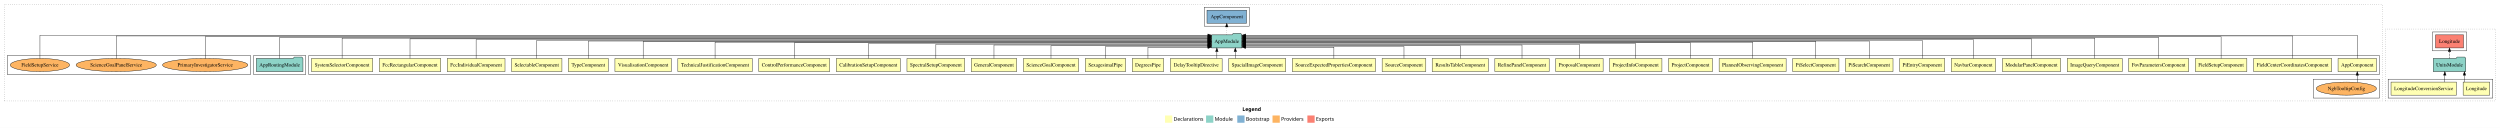
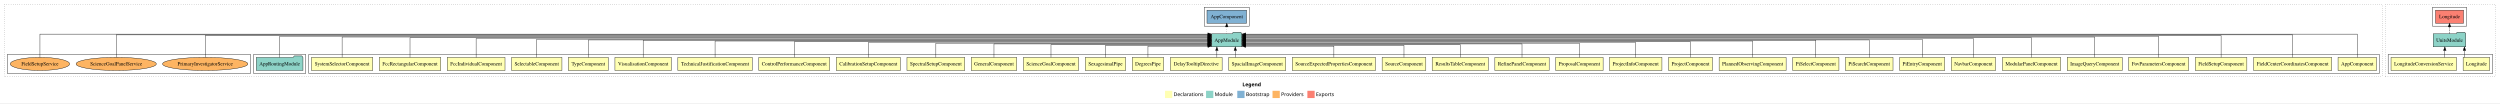
- <svg xmlns="http://www.w3.org/2000/svg" width="6884pt" height="352pt" viewBox="0.00 0.00 6884.00 352.00">
-   <g id="graph0" class="graph" transform="scale(1 1) rotate(0) translate(4 348)">
-     <polygon fill="#ffffff" stroke="transparent" points="-4,4 -4,-348 6880,-348 6880,4 -4,4" />
+ <svg xmlns="http://www.w3.org/2000/svg" width="6884pt" height="284pt" viewBox="0.00 0.00 6884.00 284.00">
+   <g id="graph0" class="graph" transform="scale(1 1) rotate(0) translate(4 280)">
+     <polygon fill="#ffffff" stroke="transparent" points="-4,4 -4,-280 6880,-280 6880,4 -4,4" />
    <text text-anchor="start" x="3417.009" y="-42.4" font-family="sans-serif" font-weight="bold" font-size="14.00" fill="#000000">Legend</text>
    <polygon fill="#ffffb3" stroke="transparent" points="3204,-10 3204,-30 3224,-30 3224,-10 3204,-10" />
    <text text-anchor="start" x="3227.629" y="-15.4" font-family="sans-serif" font-size="14.00" fill="#000000">  Declarations</text>
    <polygon fill="#8dd3c7" stroke="transparent" points="3317,-10 3317,-30 3337,-30 3337,-10 3317,-10" />
    <text text-anchor="start" x="3340.725" y="-15.4" font-family="sans-serif" font-size="14.00" fill="#000000">  Module</text>
    <polygon fill="#80b1d3" stroke="transparent" points="3403,-10 3403,-30 3423,-30 3423,-10 3403,-10" />
    <text text-anchor="start" x="3426.781" y="-15.4" font-family="sans-serif" font-size="14.00" fill="#000000">  Bootstrap</text>
    <polygon fill="#fdb462" stroke="transparent" points="3500,-10 3500,-30 3520,-30 3520,-10 3500,-10" />
    <text text-anchor="start" x="3523.673" y="-15.4" font-family="sans-serif" font-size="14.00" fill="#000000">  Providers</text>
    <polygon fill="#fb8072" stroke="transparent" points="3596,-10 3596,-30 3616,-30 3616,-10 3596,-10" />
    <text text-anchor="start" x="3619.726" y="-15.4" font-family="sans-serif" font-size="14.00" fill="#000000">  Exports</text>
    <g id="clust1" class="cluster">
-       <polygon fill="none" stroke="#000000" stroke-dasharray="1,5" points="8,-70 8,-336 6556,-336 6556,-70 8,-70" />
+       <polygon fill="none" stroke="#000000" stroke-dasharray="1,5" points="8,-70 8,-268 6556,-268 6556,-70 8,-70" />
    </g>
    <g id="clust2" class="cluster">
-       <polygon fill="none" stroke="#000000" points="846,-143 846,-195 6548,-195 6548,-143 846,-143" />
-     </g>
-     <g id="clust3" class="cluster">
-       <polygon fill="none" stroke="#000000" points="6366,-78 6366,-130 6548,-130 6548,-78 6366,-78" />
+       <polygon fill="none" stroke="#000000" points="846,-78 846,-130 6548,-130 6548,-78 846,-78" />
    </g>
    <g id="clust37" class="cluster">
-       <polygon fill="none" stroke="#000000" points="694,-143 694,-195 838,-195 838,-143 694,-143" />
+       <polygon fill="none" stroke="#000000" points="694,-78 694,-130 838,-130 838,-78 694,-78" />
    </g>
    <g id="clust39" class="cluster">
-       <polygon fill="none" stroke="#000000" points="3312,-276 3312,-328 3436,-328 3436,-276 3312,-276" />
+       <polygon fill="none" stroke="#000000" points="3312,-208 3312,-260 3436,-260 3436,-208 3312,-208" />
    </g>
    <g id="clust40" class="cluster">
-       <polygon fill="none" stroke="#000000" points="16,-143 16,-195 686,-195 686,-143 16,-143" />
+       <polygon fill="none" stroke="#000000" points="16,-78 16,-130 686,-130 686,-78 16,-78" />
    </g>
    <g id="clust47" class="cluster">
      <polygon fill="none" stroke="#000000" stroke-dasharray="1,5" points="6564,-70 6564,-268 6868,-268 6868,-70 6564,-70" />
    </g>
    <g id="clust48" class="cluster">
      <polygon fill="none" stroke="#000000" points="6572,-78 6572,-130 6860,-130 6860,-78 6572,-78" />
    </g>
    <g id="clust52" class="cluster">
      <polygon fill="none" stroke="#000000" points="6694,-208 6694,-260 6788,-260 6788,-208 6694,-208" />
    </g>
    <g id="node1" class="node">
-       <polygon fill="#ffffb3" stroke="#000000" points="6539.94,-187 6434.06,-187 6434.06,-151 6539.94,-151 6539.94,-187" />
-       <text text-anchor="middle" x="6487" y="-164.8" font-family="Times,serif" font-size="14.00" fill="#000000">AppComponent</text>
+       <polygon fill="#ffffb3" stroke="#000000" points="6539.94,-122 6434.06,-122 6434.06,-86 6539.94,-86 6539.94,-122" />
+       <text text-anchor="middle" x="6487" y="-99.8" font-family="Times,serif" font-size="14.00" fill="#000000">AppComponent</text>
    </g>
    <g id="node35" class="node">
-       <polygon fill="#8dd3c7" stroke="#000000" points="3415.657,-252 3412.657,-256 3391.657,-256 3388.657,-252 3332.343,-252 3332.343,-216 3415.657,-216 3415.657,-252" />
-       <text text-anchor="middle" x="3374" y="-229.8" font-family="Times,serif" font-size="14.00" fill="#000000">AppModule</text>
+       <polygon fill="#8dd3c7" stroke="#000000" points="3415.657,-187 3412.657,-191 3391.657,-191 3388.657,-187 3332.343,-187 3332.343,-151 3415.657,-151 3415.657,-187" />
+       <text text-anchor="middle" x="3374" y="-164.8" font-family="Times,serif" font-size="14.00" fill="#000000">AppModule</text>
    </g>
    <g id="edge1" class="edge">
-       <path fill="none" stroke="#000000" d="M6487,-187.198C6487,-211.356 6487,-251 6487,-251 6487,-251 3425.943,-251 3425.943,-251" />
-       <polygon fill="#000000" stroke="#000000" points="3425.943,-247.5 3415.943,-251 3425.943,-254.5 3425.943,-247.5" />
+       <path fill="none" stroke="#000000" d="M6487,-122.198C6487,-146.356 6487,-186 6487,-186 6487,-186 3425.943,-186 3425.943,-186" />
+       <polygon fill="#000000" stroke="#000000" points="3425.943,-182.5 3415.943,-186 3425.943,-189.5 3425.943,-182.5" />
    </g>
    <g id="node2" class="node">
-       <polygon fill="#ffffb3" stroke="#000000" points="6416.58,-187 6201.42,-187 6201.42,-151 6416.58,-151 6416.58,-187" />
-       <text text-anchor="middle" x="6309" y="-164.8" font-family="Times,serif" font-size="14.00" fill="#000000">FieldCenterCoordinatesComponent</text>
+       <polygon fill="#ffffb3" stroke="#000000" points="6416.58,-122 6201.42,-122 6201.42,-86 6416.58,-86 6416.58,-122" />
+       <text text-anchor="middle" x="6309" y="-99.8" font-family="Times,serif" font-size="14.00" fill="#000000">FieldCenterCoordinatesComponent</text>
+     </g>
+     <g id="edge2" class="edge">
+       <path fill="none" stroke="#000000" d="M6309,-122.153C6309,-145.757 6309,-184 6309,-184 6309,-184 3425.772,-184 3425.772,-184" />
+       <polygon fill="#000000" stroke="#000000" points="3425.772,-180.5 3415.772,-184 3425.771,-187.5 3425.772,-180.5" />
+     </g>
+     <g id="node3" class="node">
+       <polygon fill="#ffffb3" stroke="#000000" points="6182.999,-122 6041.001,-122 6041.001,-86 6182.999,-86 6182.999,-122" />
+       <text text-anchor="middle" x="6112" y="-99.8" font-family="Times,serif" font-size="14.00" fill="#000000">FieldSetupComponent</text>
    </g>
    <g id="edge3" class="edge">
-       <path fill="none" stroke="#000000" d="M6309,-187.153C6309,-210.757 6309,-249 6309,-249 6309,-249 3425.772,-249 3425.772,-249" />
-       <polygon fill="#000000" stroke="#000000" points="3425.772,-245.5 3415.772,-249 3425.771,-252.5 3425.772,-245.5" />
-     </g>
-     <g id="node3" class="node">
-       <polygon fill="#ffffb3" stroke="#000000" points="6182.999,-187 6041.001,-187 6041.001,-151 6182.999,-151 6182.999,-187" />
-       <text text-anchor="middle" x="6112" y="-164.8" font-family="Times,serif" font-size="14.00" fill="#000000">FieldSetupComponent</text>
+       <path fill="none" stroke="#000000" d="M6112,-122.091C6112,-145.133 6112,-182 6112,-182 6112,-182 3425.912,-182 3425.912,-182" />
+       <polygon fill="#000000" stroke="#000000" points="3425.912,-178.5 3415.912,-182 3425.912,-185.5 3425.912,-178.5" />
+     </g>
+     <g id="node4" class="node">
+       <polygon fill="#ffffb3" stroke="#000000" points="6022.803,-122 5857.197,-122 5857.197,-86 6022.803,-86 6022.803,-122" />
+       <text text-anchor="middle" x="5940" y="-99.8" font-family="Times,serif" font-size="14.00" fill="#000000">FovParametersComponent</text>
    </g>
    <g id="edge4" class="edge">
-       <path fill="none" stroke="#000000" d="M6112,-187.091C6112,-210.133 6112,-247 6112,-247 6112,-247 3425.912,-247 3425.912,-247" />
-       <polygon fill="#000000" stroke="#000000" points="3425.912,-243.5 3415.912,-247 3425.912,-250.5 3425.912,-243.5" />
-     </g>
-     <g id="node4" class="node">
-       <polygon fill="#ffffb3" stroke="#000000" points="6022.803,-187 5857.197,-187 5857.197,-151 6022.803,-151 6022.803,-187" />
-       <text text-anchor="middle" x="5940" y="-164.8" font-family="Times,serif" font-size="14.00" fill="#000000">FovParametersComponent</text>
+       <path fill="none" stroke="#000000" d="M5940,-122.011C5940,-144.485 5940,-180 5940,-180 5940,-180 3425.869,-180 3425.869,-180" />
+       <polygon fill="#000000" stroke="#000000" points="3425.869,-176.5 3415.869,-180 3425.869,-183.5 3425.869,-176.5" />
+     </g>
+     <g id="node5" class="node">
+       <polygon fill="#ffffb3" stroke="#000000" points="5839.795,-122 5688.205,-122 5688.205,-86 5839.795,-86 5839.795,-122" />
+       <text text-anchor="middle" x="5764" y="-99.8" font-family="Times,serif" font-size="14.00" fill="#000000">ImageQueryComponent</text>
    </g>
    <g id="edge5" class="edge">
-       <path fill="none" stroke="#000000" d="M5940,-187.011C5940,-209.485 5940,-245 5940,-245 5940,-245 3425.869,-245 3425.869,-245" />
-       <polygon fill="#000000" stroke="#000000" points="3425.869,-241.5 3415.869,-245 3425.869,-248.5 3425.869,-241.5" />
-     </g>
-     <g id="node5" class="node">
-       <polygon fill="#ffffb3" stroke="#000000" points="5839.795,-187 5688.205,-187 5688.205,-151 5839.795,-151 5839.795,-187" />
-       <text text-anchor="middle" x="5764" y="-164.8" font-family="Times,serif" font-size="14.00" fill="#000000">ImageQueryComponent</text>
+       <path fill="none" stroke="#000000" d="M5764,-122.292C5764,-144.206 5764,-178 5764,-178 5764,-178 3425.735,-178 3425.735,-178" />
+       <polygon fill="#000000" stroke="#000000" points="3425.735,-174.5 3415.735,-178 3425.735,-181.5 3425.735,-174.5" />
+     </g>
+     <g id="node6" class="node">
+       <polygon fill="#ffffb3" stroke="#000000" points="5670.146,-122 5509.854,-122 5509.854,-86 5670.146,-86 5670.146,-122" />
+       <text text-anchor="middle" x="5590" y="-99.8" font-family="Times,serif" font-size="14.00" fill="#000000">ModularPanelComponent</text>
    </g>
    <g id="edge6" class="edge">
-       <path fill="none" stroke="#000000" d="M5764,-187.292C5764,-209.206 5764,-243 5764,-243 5764,-243 3425.735,-243 3425.735,-243" />
-       <polygon fill="#000000" stroke="#000000" points="3425.735,-239.5 3415.735,-243 3425.735,-246.5 3425.735,-239.5" />
-     </g>
-     <g id="node6" class="node">
-       <polygon fill="#ffffb3" stroke="#000000" points="5670.146,-187 5509.854,-187 5509.854,-151 5670.146,-151 5670.146,-187" />
-       <text text-anchor="middle" x="5590" y="-164.8" font-family="Times,serif" font-size="14.00" fill="#000000">ModularPanelComponent</text>
+       <path fill="none" stroke="#000000" d="M5590,-122.169C5590,-143.498 5590,-176 5590,-176 5590,-176 3425.801,-176 3425.801,-176" />
+       <polygon fill="#000000" stroke="#000000" points="3425.801,-172.5 3415.801,-176 3425.801,-179.5 3425.801,-172.5" />
+     </g>
+     <g id="node7" class="node">
+       <polygon fill="#ffffb3" stroke="#000000" points="5491.03,-122 5368.97,-122 5368.97,-86 5491.03,-86 5491.03,-122" />
+       <text text-anchor="middle" x="5430" y="-99.8" font-family="Times,serif" font-size="14.00" fill="#000000">NavbarComponent</text>
    </g>
    <g id="edge7" class="edge">
-       <path fill="none" stroke="#000000" d="M5590,-187.169C5590,-208.498 5590,-241 5590,-241 5590,-241 3425.801,-241 3425.801,-241" />
-       <polygon fill="#000000" stroke="#000000" points="3425.801,-237.5 3415.801,-241 3425.801,-244.5 3425.801,-237.5" />
-     </g>
-     <g id="node7" class="node">
-       <polygon fill="#ffffb3" stroke="#000000" points="5491.03,-187 5368.97,-187 5368.97,-151 5491.03,-151 5491.03,-187" />
-       <text text-anchor="middle" x="5430" y="-164.8" font-family="Times,serif" font-size="14.00" fill="#000000">NavbarComponent</text>
+       <path fill="none" stroke="#000000" d="M5430,-122.027C5430,-142.767 5430,-174 5430,-174 5430,-174 3426.001,-174 3426.001,-174" />
+       <polygon fill="#000000" stroke="#000000" points="3426.001,-170.5 3416.001,-174 3426.001,-177.5 3426.001,-170.5" />
+     </g>
+     <g id="node8" class="node">
+       <polygon fill="#ffffb3" stroke="#000000" points="5351.109,-122 5226.891,-122 5226.891,-86 5351.109,-86 5351.109,-122" />
+       <text text-anchor="middle" x="5289" y="-99.8" font-family="Times,serif" font-size="14.00" fill="#000000">PiEntryComponent</text>
    </g>
    <g id="edge8" class="edge">
-       <path fill="none" stroke="#000000" d="M5430,-187.027C5430,-207.767 5430,-239 5430,-239 5430,-239 3426.001,-239 3426.001,-239" />
-       <polygon fill="#000000" stroke="#000000" points="3426.001,-235.5 3416.001,-239 3426.001,-242.5 3426.001,-235.5" />
-     </g>
-     <g id="node8" class="node">
-       <polygon fill="#ffffb3" stroke="#000000" points="5351.109,-187 5226.891,-187 5226.891,-151 5351.109,-151 5351.109,-187" />
-       <text text-anchor="middle" x="5289" y="-164.8" font-family="Times,serif" font-size="14.00" fill="#000000">PiEntryComponent</text>
+       <path fill="none" stroke="#000000" d="M5289,-122.223C5289,-142.365 5289,-172 5289,-172 5289,-172 3425.778,-172 3425.778,-172" />
+       <polygon fill="#000000" stroke="#000000" points="3425.778,-168.5 3415.778,-172 3425.778,-175.5 3425.778,-168.5" />
+     </g>
+     <g id="node9" class="node">
+       <polygon fill="#ffffb3" stroke="#000000" points="5208.593,-122 5077.407,-122 5077.407,-86 5208.593,-86 5208.593,-122" />
+       <text text-anchor="middle" x="5143" y="-99.8" font-family="Times,serif" font-size="14.00" fill="#000000">PiSearchComponent</text>
    </g>
    <g id="edge9" class="edge">
-       <path fill="none" stroke="#000000" d="M5289,-187.223C5289,-207.365 5289,-237 5289,-237 5289,-237 3425.778,-237 3425.778,-237" />
-       <polygon fill="#000000" stroke="#000000" points="3425.778,-233.5 3415.778,-237 3425.778,-240.5 3425.778,-233.5" />
-     </g>
-     <g id="node9" class="node">
-       <polygon fill="#ffffb3" stroke="#000000" points="5208.593,-187 5077.407,-187 5077.407,-151 5208.593,-151 5208.593,-187" />
-       <text text-anchor="middle" x="5143" y="-164.8" font-family="Times,serif" font-size="14.00" fill="#000000">PiSearchComponent</text>
+       <path fill="none" stroke="#000000" d="M5143,-122.035C5143,-141.576 5143,-170 5143,-170 5143,-170 3425.983,-170 3425.983,-170" />
+       <polygon fill="#000000" stroke="#000000" points="3425.984,-166.5 3415.983,-170 3425.983,-173.5 3425.984,-166.5" />
+     </g>
+     <g id="node10" class="node">
+       <polygon fill="#ffffb3" stroke="#000000" points="5059.713,-122 4932.287,-122 4932.287,-86 5059.713,-86 5059.713,-122" />
+       <text text-anchor="middle" x="4996" y="-99.8" font-family="Times,serif" font-size="14.00" fill="#000000">PiSelectComponent</text>
    </g>
    <g id="edge10" class="edge">
-       <path fill="none" stroke="#000000" d="M5143,-187.035C5143,-206.576 5143,-235 5143,-235 5143,-235 3425.983,-235 3425.983,-235" />
-       <polygon fill="#000000" stroke="#000000" points="3425.984,-231.5 3415.983,-235 3425.983,-238.5 3425.984,-231.5" />
-     </g>
-     <g id="node10" class="node">
-       <polygon fill="#ffffb3" stroke="#000000" points="5059.713,-187 4932.287,-187 4932.287,-151 5059.713,-151 5059.713,-187" />
-       <text text-anchor="middle" x="4996" y="-164.8" font-family="Times,serif" font-size="14.00" fill="#000000">PiSelectComponent</text>
+       <path fill="none" stroke="#000000" d="M4996,-122.106C4996,-141.339 4996,-169 4996,-169 4996,-169 3425.725,-169 3425.725,-169" />
+       <polygon fill="#000000" stroke="#000000" points="3425.725,-165.5 3415.725,-169 3425.724,-172.5 3425.725,-165.5" />
+     </g>
+     <g id="node11" class="node">
+       <polygon fill="#ffffb3" stroke="#000000" points="4914.252,-122 4729.748,-122 4729.748,-86 4914.252,-86 4914.252,-122" />
+       <text text-anchor="middle" x="4822" y="-99.8" font-family="Times,serif" font-size="14.00" fill="#000000">PlannedObservingComponent</text>
    </g>
    <g id="edge11" class="edge">
-       <path fill="none" stroke="#000000" d="M4996,-187.106C4996,-206.339 4996,-234 4996,-234 4996,-234 3425.725,-234 3425.725,-234" />
-       <polygon fill="#000000" stroke="#000000" points="3425.725,-230.5 3415.725,-234 3425.724,-237.5 3425.725,-230.5" />
-     </g>
-     <g id="node11" class="node">
-       <polygon fill="#ffffb3" stroke="#000000" points="4914.252,-187 4729.748,-187 4729.748,-151 4914.252,-151 4914.252,-187" />
-       <text text-anchor="middle" x="4822" y="-164.8" font-family="Times,serif" font-size="14.00" fill="#000000">PlannedObservingComponent</text>
+       <path fill="none" stroke="#000000" d="M4822,-122.222C4822,-140.828 4822,-167 4822,-167 4822,-167 3425.774,-167 3425.774,-167" />
+       <polygon fill="#000000" stroke="#000000" points="3425.774,-163.5 3415.774,-167 3425.774,-170.5 3425.774,-163.5" />
+     </g>
+     <g id="node12" class="node">
+       <polygon fill="#ffffb3" stroke="#000000" points="4711.486,-122 4590.514,-122 4590.514,-86 4711.486,-86 4711.486,-122" />
+       <text text-anchor="middle" x="4651" y="-99.8" font-family="Times,serif" font-size="14.00" fill="#000000">ProjectComponent</text>
    </g>
    <g id="edge12" class="edge">
-       <path fill="none" stroke="#000000" d="M4822,-187.222C4822,-205.828 4822,-232 4822,-232 4822,-232 3425.774,-232 3425.774,-232" />
-       <polygon fill="#000000" stroke="#000000" points="3425.774,-228.5 3415.774,-232 3425.774,-235.5 3425.774,-228.5" />
-     </g>
-     <g id="node12" class="node">
-       <polygon fill="#ffffb3" stroke="#000000" points="4711.486,-187 4590.514,-187 4590.514,-151 4711.486,-151 4711.486,-187" />
-       <text text-anchor="middle" x="4651" y="-164.8" font-family="Times,serif" font-size="14.00" fill="#000000">ProjectComponent</text>
+       <path fill="none" stroke="#000000" d="M4651,-122.302C4651,-140.27 4651,-165 4651,-165 4651,-165 3425.762,-165 3425.762,-165" />
+       <polygon fill="#000000" stroke="#000000" points="3425.762,-161.5 3415.762,-165 3425.762,-168.5 3425.762,-161.5" />
+     </g>
+     <g id="node13" class="node">
+       <polygon fill="#ffffb3" stroke="#000000" points="4572.307,-122 4427.693,-122 4427.693,-86 4572.307,-86 4572.307,-122" />
+       <text text-anchor="middle" x="4500" y="-99.8" font-family="Times,serif" font-size="14.00" fill="#000000">ProjectInfoComponent</text>
    </g>
    <g id="edge13" class="edge">
-       <path fill="none" stroke="#000000" d="M4651,-187.302C4651,-205.27 4651,-230 4651,-230 4651,-230 3425.762,-230 3425.762,-230" />
-       <polygon fill="#000000" stroke="#000000" points="3425.762,-226.5 3415.762,-230 3425.762,-233.5 3425.762,-226.5" />
-     </g>
-     <g id="node13" class="node">
-       <polygon fill="#ffffb3" stroke="#000000" points="4572.307,-187 4427.693,-187 4427.693,-151 4572.307,-151 4572.307,-187" />
-       <text text-anchor="middle" x="4500" y="-164.8" font-family="Times,serif" font-size="14.00" fill="#000000">ProjectInfoComponent</text>
+       <path fill="none" stroke="#000000" d="M4500,-122.022C4500,-139.373 4500,-163 4500,-163 4500,-163 3425.747,-163 3425.747,-163" />
+       <polygon fill="#000000" stroke="#000000" points="3425.747,-159.5 3415.747,-163 3425.747,-166.5 3425.747,-159.5" />
+     </g>
+     <g id="node14" class="node">
+       <polygon fill="#ffffb3" stroke="#000000" points="4410.326,-122 4279.674,-122 4279.674,-86 4410.326,-86 4410.326,-122" />
+       <text text-anchor="middle" x="4345" y="-99.8" font-family="Times,serif" font-size="14.00" fill="#000000">ProposalComponent</text>
    </g>
    <g id="edge14" class="edge">
-       <path fill="none" stroke="#000000" d="M4500,-187.023C4500,-204.373 4500,-228 4500,-228 4500,-228 3425.747,-228 3425.747,-228" />
-       <polygon fill="#000000" stroke="#000000" points="3425.747,-224.5 3415.747,-228 3425.747,-231.5 3425.747,-224.5" />
-     </g>
-     <g id="node14" class="node">
-       <polygon fill="#ffffb3" stroke="#000000" points="4410.326,-187 4279.674,-187 4279.674,-151 4410.326,-151 4410.326,-187" />
-       <text text-anchor="middle" x="4345" y="-164.8" font-family="Times,serif" font-size="14.00" fill="#000000">ProposalComponent</text>
+       <path fill="none" stroke="#000000" d="M4345,-122.035C4345,-138.734 4345,-161 4345,-161 4345,-161 3425.723,-161 3425.723,-161" />
+       <polygon fill="#000000" stroke="#000000" points="3425.723,-157.5 3415.723,-161 3425.723,-164.5 3425.723,-157.5" />
+     </g>
+     <g id="node15" class="node">
+       <polygon fill="#ffffb3" stroke="#000000" points="4261.752,-122 4112.248,-122 4112.248,-86 4261.752,-86 4261.752,-122" />
+       <text text-anchor="middle" x="4187" y="-99.8" font-family="Times,serif" font-size="14.00" fill="#000000">RefinePanelComponent</text>
    </g>
    <g id="edge15" class="edge">
-       <path fill="none" stroke="#000000" d="M4345,-187.035C4345,-203.734 4345,-226 4345,-226 4345,-226 3425.723,-226 3425.723,-226" />
-       <polygon fill="#000000" stroke="#000000" points="3425.723,-222.5 3415.723,-226 3425.723,-229.5 3425.723,-222.5" />
-     </g>
-     <g id="node15" class="node">
-       <polygon fill="#ffffb3" stroke="#000000" points="4261.752,-187 4112.248,-187 4112.248,-151 4261.752,-151 4261.752,-187" />
-       <text text-anchor="middle" x="4187" y="-164.8" font-family="Times,serif" font-size="14.00" fill="#000000">RefinePanelComponent</text>
+       <path fill="none" stroke="#000000" d="M4187,-122.009C4187,-138.049 4187,-159 4187,-159 4187,-159 3425.716,-159 3425.716,-159" />
+       <polygon fill="#000000" stroke="#000000" points="3425.716,-155.5 3415.716,-159 3425.716,-162.5 3425.716,-155.5" />
+     </g>
+     <g id="node16" class="node">
+       <polygon fill="#ffffb3" stroke="#000000" points="4094.427,-122 3939.573,-122 3939.573,-86 4094.427,-86 4094.427,-122" />
+       <text text-anchor="middle" x="4017" y="-99.8" font-family="Times,serif" font-size="14.00" fill="#000000">ResultsTableComponent</text>
    </g>
    <g id="edge16" class="edge">
-       <path fill="none" stroke="#000000" d="M4187,-187.009C4187,-203.049 4187,-224 4187,-224 4187,-224 3425.716,-224 3425.716,-224" />
-       <polygon fill="#000000" stroke="#000000" points="3425.716,-220.5 3415.716,-224 3425.716,-227.5 3425.716,-220.5" />
-     </g>
-     <g id="node16" class="node">
-       <polygon fill="#ffffb3" stroke="#000000" points="4094.427,-187 3939.573,-187 3939.573,-151 4094.427,-151 4094.427,-187" />
-       <text text-anchor="middle" x="4017" y="-164.8" font-family="Times,serif" font-size="14.00" fill="#000000">ResultsTableComponent</text>
+       <path fill="none" stroke="#000000" d="M4017,-122.24C4017,-137.571 4017,-157 4017,-157 4017,-157 3425.694,-157 3425.694,-157" />
+       <polygon fill="#000000" stroke="#000000" points="3425.694,-153.5 3415.694,-157 3425.694,-160.5 3425.694,-153.5" />
+     </g>
+     <g id="node17" class="node">
+       <polygon fill="#ffffb3" stroke="#000000" points="3922.205,-122 3801.795,-122 3801.795,-86 3922.205,-86 3922.205,-122" />
+       <text text-anchor="middle" x="3862" y="-99.8" font-family="Times,serif" font-size="14.00" fill="#000000">SourceComponent</text>
    </g>
    <g id="edge17" class="edge">
-       <path fill="none" stroke="#000000" d="M4017,-187.24C4017,-202.571 4017,-222 4017,-222 4017,-222 3425.694,-222 3425.694,-222" />
-       <polygon fill="#000000" stroke="#000000" points="3425.694,-218.5 3415.694,-222 3425.694,-225.5 3425.694,-218.5" />
-     </g>
-     <g id="node17" class="node">
-       <polygon fill="#ffffb3" stroke="#000000" points="3922.205,-187 3801.795,-187 3801.795,-151 3922.205,-151 3922.205,-187" />
-       <text text-anchor="middle" x="3862" y="-164.8" font-family="Times,serif" font-size="14.00" fill="#000000">SourceComponent</text>
+       <path fill="none" stroke="#000000" d="M3862,-122.124C3862,-136.783 3862,-155 3862,-155 3862,-155 3426.029,-155 3426.029,-155" />
+       <polygon fill="#000000" stroke="#000000" points="3426.029,-151.5 3416.029,-155 3426.029,-158.5 3426.029,-151.5" />
+     </g>
+     <g id="node18" class="node">
+       <polygon fill="#ffffb3" stroke="#000000" points="3783.551,-122 3554.449,-122 3554.449,-86 3783.551,-86 3783.551,-122" />
+       <text text-anchor="middle" x="3669" y="-99.8" font-family="Times,serif" font-size="14.00" fill="#000000">SourceExpectedPropertiesComponent</text>
    </g>
    <g id="edge18" class="edge">
-       <path fill="none" stroke="#000000" d="M3862,-187.124C3862,-201.783 3862,-220 3862,-220 3862,-220 3426.029,-220 3426.029,-220" />
-       <polygon fill="#000000" stroke="#000000" points="3426.029,-216.5 3416.029,-220 3426.029,-223.5 3426.029,-216.5" />
-     </g>
-     <g id="node18" class="node">
-       <polygon fill="#ffffb3" stroke="#000000" points="3783.551,-187 3554.449,-187 3554.449,-151 3783.551,-151 3783.551,-187" />
-       <text text-anchor="middle" x="3669" y="-164.8" font-family="Times,serif" font-size="14.00" fill="#000000">SourceExpectedPropertiesComponent</text>
+       <path fill="none" stroke="#000000" d="M3669,-122.246C3669,-136.177 3669,-153 3669,-153 3669,-153 3425.953,-153 3425.953,-153" />
+       <polygon fill="#000000" stroke="#000000" points="3425.953,-149.5 3415.953,-153 3425.953,-156.5 3425.953,-149.5" />
+     </g>
+     <g id="node19" class="node">
+       <polygon fill="#ffffb3" stroke="#000000" points="3536.521,-122 3379.479,-122 3379.479,-86 3536.521,-86 3536.521,-122" />
+       <text text-anchor="middle" x="3458" y="-99.8" font-family="Times,serif" font-size="14.00" fill="#000000">SpacialImageComponent</text>
    </g>
    <g id="edge19" class="edge">
-       <path fill="none" stroke="#000000" d="M3669,-187.246C3669,-201.177 3669,-218 3669,-218 3669,-218 3425.953,-218 3425.953,-218" />
-       <polygon fill="#000000" stroke="#000000" points="3425.953,-214.5 3415.953,-218 3425.953,-221.5 3425.953,-214.5" />
-     </g>
-     <g id="node19" class="node">
-       <polygon fill="#ffffb3" stroke="#000000" points="3536.521,-187 3379.479,-187 3379.479,-151 3536.521,-151 3536.521,-187" />
-       <text text-anchor="middle" x="3458" y="-164.8" font-family="Times,serif" font-size="14.00" fill="#000000">SpacialImageComponent</text>
+       <path fill="none" stroke="#000000" d="M3397.534,-122.106C3397.534,-122.106 3397.534,-140.991 3397.534,-140.991" />
+       <polygon fill="#000000" stroke="#000000" points="3394.034,-140.991 3397.534,-150.991 3401.034,-140.991 3394.034,-140.991" />
+     </g>
+     <g id="node20" class="node">
+       <polygon fill="#ffffb3" stroke="#000000" points="3361.234,-122 3218.766,-122 3218.766,-86 3361.234,-86 3361.234,-122" />
+       <text text-anchor="middle" x="3290" y="-99.8" font-family="Times,serif" font-size="14.00" fill="#000000">DelayTooltipDirective</text>
    </g>
    <g id="edge20" class="edge">
-       <path fill="none" stroke="#000000" d="M3397.534,-187.106C3397.534,-187.106 3397.534,-205.991 3397.534,-205.991" />
-       <polygon fill="#000000" stroke="#000000" points="3394.034,-205.991 3397.534,-215.991 3401.034,-205.991 3394.034,-205.991" />
-     </g>
-     <g id="node20" class="node">
-       <polygon fill="#ffffb3" stroke="#000000" points="3361.234,-187 3218.766,-187 3218.766,-151 3361.234,-151 3361.234,-187" />
-       <text text-anchor="middle" x="3290" y="-164.8" font-family="Times,serif" font-size="14.00" fill="#000000">DelayTooltipDirective</text>
+       <path fill="none" stroke="#000000" d="M3346.769,-122.106C3346.769,-122.106 3346.769,-140.991 3346.769,-140.991" />
+       <polygon fill="#000000" stroke="#000000" points="3343.269,-140.991 3346.769,-150.991 3350.269,-140.991 3343.269,-140.991" />
+     </g>
+     <g id="node21" class="node">
+       <polygon fill="#ffffb3" stroke="#000000" points="3200.244,-122 3113.756,-122 3113.756,-86 3200.244,-86 3200.244,-122" />
+       <text text-anchor="middle" x="3157" y="-99.8" font-family="Times,serif" font-size="14.00" fill="#000000">DegreesPipe</text>
    </g>
    <g id="edge21" class="edge">
-       <path fill="none" stroke="#000000" d="M3346.769,-187.106C3346.769,-187.106 3346.769,-205.991 3346.769,-205.991" />
-       <polygon fill="#000000" stroke="#000000" points="3343.269,-205.991 3346.769,-215.991 3350.269,-205.991 3343.269,-205.991" />
-     </g>
-     <g id="node21" class="node">
-       <polygon fill="#ffffb3" stroke="#000000" points="3200.244,-187 3113.756,-187 3113.756,-151 3200.244,-151 3200.244,-187" />
-       <text text-anchor="middle" x="3157" y="-164.8" font-family="Times,serif" font-size="14.00" fill="#000000">DegreesPipe</text>
+       <path fill="none" stroke="#000000" d="M3157,-122.246C3157,-136.177 3157,-153 3157,-153 3157,-153 3322.16,-153 3322.16,-153" />
+       <polygon fill="#000000" stroke="#000000" points="3322.16,-156.5 3332.16,-153 3322.16,-149.5 3322.16,-156.5" />
+     </g>
+     <g id="node22" class="node">
+       <polygon fill="#ffffb3" stroke="#000000" points="3095.646,-122 2984.354,-122 2984.354,-86 3095.646,-86 3095.646,-122" />
+       <text text-anchor="middle" x="3040" y="-99.8" font-family="Times,serif" font-size="14.00" fill="#000000">SexagesimalPipe</text>
    </g>
    <g id="edge22" class="edge">
-       <path fill="none" stroke="#000000" d="M3157,-187.246C3157,-201.177 3157,-218 3157,-218 3157,-218 3322.16,-218 3322.16,-218" />
-       <polygon fill="#000000" stroke="#000000" points="3322.16,-221.5 3332.16,-218 3322.16,-214.5 3322.16,-221.5" />
-     </g>
-     <g id="node22" class="node">
-       <polygon fill="#ffffb3" stroke="#000000" points="3095.646,-187 2984.354,-187 2984.354,-151 3095.646,-151 3095.646,-187" />
-       <text text-anchor="middle" x="3040" y="-164.8" font-family="Times,serif" font-size="14.00" fill="#000000">SexagesimalPipe</text>
+       <path fill="none" stroke="#000000" d="M3040,-122.124C3040,-136.783 3040,-155 3040,-155 3040,-155 3322.037,-155 3322.037,-155" />
+       <polygon fill="#000000" stroke="#000000" points="3322.037,-158.5 3332.037,-155 3322.037,-151.5 3322.037,-158.5" />
+     </g>
+     <g id="node23" class="node">
+       <polygon fill="#ffffb3" stroke="#000000" points="2966.076,-122 2813.924,-122 2813.924,-86 2966.076,-86 2966.076,-122" />
+       <text text-anchor="middle" x="2890" y="-99.8" font-family="Times,serif" font-size="14.00" fill="#000000">ScienceGoalComponent</text>
    </g>
    <g id="edge23" class="edge">
-       <path fill="none" stroke="#000000" d="M3040,-187.124C3040,-201.783 3040,-220 3040,-220 3040,-220 3322.037,-220 3322.037,-220" />
-       <polygon fill="#000000" stroke="#000000" points="3322.037,-223.5 3332.037,-220 3322.037,-216.5 3322.037,-223.5" />
-     </g>
-     <g id="node23" class="node">
-       <polygon fill="#ffffb3" stroke="#000000" points="2966.076,-187 2813.924,-187 2813.924,-151 2966.076,-151 2966.076,-187" />
-       <text text-anchor="middle" x="2890" y="-164.8" font-family="Times,serif" font-size="14.00" fill="#000000">ScienceGoalComponent</text>
+       <path fill="none" stroke="#000000" d="M2890,-122.24C2890,-137.571 2890,-157 2890,-157 2890,-157 3322.316,-157 3322.316,-157" />
+       <polygon fill="#000000" stroke="#000000" points="3322.316,-160.5 3332.316,-157 3322.316,-153.5 3322.316,-160.5" />
+     </g>
+     <g id="node24" class="node">
+       <polygon fill="#ffffb3" stroke="#000000" points="2795.635,-122 2670.365,-122 2670.365,-86 2795.635,-86 2795.635,-122" />
+       <text text-anchor="middle" x="2733" y="-99.8" font-family="Times,serif" font-size="14.00" fill="#000000">GeneralComponent</text>
    </g>
    <g id="edge24" class="edge">
-       <path fill="none" stroke="#000000" d="M2890,-187.24C2890,-202.571 2890,-222 2890,-222 2890,-222 3322.316,-222 3322.316,-222" />
-       <polygon fill="#000000" stroke="#000000" points="3322.316,-225.5 3332.316,-222 3322.316,-218.5 3322.316,-225.5" />
-     </g>
-     <g id="node24" class="node">
-       <polygon fill="#ffffb3" stroke="#000000" points="2795.635,-187 2670.365,-187 2670.365,-151 2795.635,-151 2795.635,-187" />
-       <text text-anchor="middle" x="2733" y="-164.8" font-family="Times,serif" font-size="14.00" fill="#000000">GeneralComponent</text>
+       <path fill="none" stroke="#000000" d="M2733,-122.009C2733,-138.049 2733,-159 2733,-159 2733,-159 3321.942,-159 3321.942,-159" />
+       <polygon fill="#000000" stroke="#000000" points="3321.942,-162.5 3331.942,-159 3321.942,-155.5 3321.942,-162.5" />
+     </g>
+     <g id="node25" class="node">
+       <polygon fill="#ffffb3" stroke="#000000" points="2652.588,-122 2493.412,-122 2493.412,-86 2652.588,-86 2652.588,-122" />
+       <text text-anchor="middle" x="2573" y="-99.8" font-family="Times,serif" font-size="14.00" fill="#000000">SpectralSetupComponent</text>
    </g>
    <g id="edge25" class="edge">
-       <path fill="none" stroke="#000000" d="M2733,-187.009C2733,-203.049 2733,-224 2733,-224 2733,-224 3321.942,-224 3321.942,-224" />
-       <polygon fill="#000000" stroke="#000000" points="3321.942,-227.5 3331.942,-224 3321.942,-220.5 3321.942,-227.5" />
-     </g>
-     <g id="node25" class="node">
-       <polygon fill="#ffffb3" stroke="#000000" points="2652.588,-187 2493.412,-187 2493.412,-151 2652.588,-151 2652.588,-187" />
-       <text text-anchor="middle" x="2573" y="-164.8" font-family="Times,serif" font-size="14.00" fill="#000000">SpectralSetupComponent</text>
+       <path fill="none" stroke="#000000" d="M2573,-122.035C2573,-138.734 2573,-161 2573,-161 2573,-161 3322.342,-161 3322.342,-161" />
+       <polygon fill="#000000" stroke="#000000" points="3322.343,-164.5 3332.342,-161 3322.342,-157.5 3322.343,-164.5" />
+     </g>
+     <g id="node26" class="node">
+       <polygon fill="#ffffb3" stroke="#000000" points="2475.209,-122 2298.791,-122 2298.791,-86 2475.209,-86 2475.209,-122" />
+       <text text-anchor="middle" x="2387" y="-99.8" font-family="Times,serif" font-size="14.00" fill="#000000">CalibrationSetupComponent</text>
    </g>
    <g id="edge26" class="edge">
-       <path fill="none" stroke="#000000" d="M2573,-187.035C2573,-203.734 2573,-226 2573,-226 2573,-226 3322.342,-226 3322.342,-226" />
-       <polygon fill="#000000" stroke="#000000" points="3322.343,-229.5 3332.342,-226 3322.342,-222.5 3322.343,-229.5" />
-     </g>
-     <g id="node26" class="node">
-       <polygon fill="#ffffb3" stroke="#000000" points="2475.209,-187 2298.791,-187 2298.791,-151 2475.209,-151 2475.209,-187" />
-       <text text-anchor="middle" x="2387" y="-164.8" font-family="Times,serif" font-size="14.00" fill="#000000">CalibrationSetupComponent</text>
+       <path fill="none" stroke="#000000" d="M2387,-122.022C2387,-139.373 2387,-163 2387,-163 2387,-163 3322.22,-163 3322.22,-163" />
+       <polygon fill="#000000" stroke="#000000" points="3322.22,-166.5 3332.22,-163 3322.22,-159.5 3322.22,-166.5" />
+     </g>
+     <g id="node27" class="node">
+       <polygon fill="#ffffb3" stroke="#000000" points="2280.625,-122 2085.375,-122 2085.375,-86 2280.625,-86 2280.625,-122" />
+       <text text-anchor="middle" x="2183" y="-99.8" font-family="Times,serif" font-size="14.00" fill="#000000">ControlPerformanceComponent</text>
    </g>
    <g id="edge27" class="edge">
-       <path fill="none" stroke="#000000" d="M2387,-187.023C2387,-204.373 2387,-228 2387,-228 2387,-228 3322.22,-228 3322.22,-228" />
-       <polygon fill="#000000" stroke="#000000" points="3322.22,-231.5 3332.22,-228 3322.22,-224.5 3322.22,-231.5" />
-     </g>
-     <g id="node27" class="node">
-       <polygon fill="#ffffb3" stroke="#000000" points="2280.625,-187 2085.375,-187 2085.375,-151 2280.625,-151 2280.625,-187" />
-       <text text-anchor="middle" x="2183" y="-164.8" font-family="Times,serif" font-size="14.00" fill="#000000">ControlPerformanceComponent</text>
+       <path fill="none" stroke="#000000" d="M2183,-122.302C2183,-140.27 2183,-165 2183,-165 2183,-165 3322.31,-165 3322.31,-165" />
+       <polygon fill="#000000" stroke="#000000" points="3322.31,-168.5 3332.31,-165 3322.31,-161.5 3322.31,-168.5" />
+     </g>
+     <g id="node28" class="node">
+       <polygon fill="#ffffb3" stroke="#000000" points="2067.457,-122 1862.543,-122 1862.543,-86 2067.457,-86 2067.457,-122" />
+       <text text-anchor="middle" x="1965" y="-99.8" font-family="Times,serif" font-size="14.00" fill="#000000">TechnicalJustificationComponent</text>
    </g>
    <g id="edge28" class="edge">
-       <path fill="none" stroke="#000000" d="M2183,-187.302C2183,-205.27 2183,-230 2183,-230 2183,-230 3322.31,-230 3322.31,-230" />
-       <polygon fill="#000000" stroke="#000000" points="3322.31,-233.5 3332.31,-230 3322.31,-226.5 3322.31,-233.5" />
-     </g>
-     <g id="node28" class="node">
-       <polygon fill="#ffffb3" stroke="#000000" points="2067.457,-187 1862.543,-187 1862.543,-151 2067.457,-151 2067.457,-187" />
-       <text text-anchor="middle" x="1965" y="-164.8" font-family="Times,serif" font-size="14.00" fill="#000000">TechnicalJustificationComponent</text>
+       <path fill="none" stroke="#000000" d="M1965,-122.222C1965,-140.828 1965,-167 1965,-167 1965,-167 3322.214,-167 3322.214,-167" />
+       <polygon fill="#000000" stroke="#000000" points="3322.214,-170.5 3332.214,-167 3322.214,-163.5 3322.214,-170.5" />
+     </g>
+     <g id="node29" class="node">
+       <polygon fill="#ffffb3" stroke="#000000" points="1844.71,-122 1689.29,-122 1689.29,-86 1844.71,-86 1844.71,-122" />
+       <text text-anchor="middle" x="1767" y="-99.8" font-family="Times,serif" font-size="14.00" fill="#000000">VisualisationComponent</text>
    </g>
    <g id="edge29" class="edge">
-       <path fill="none" stroke="#000000" d="M1965,-187.222C1965,-205.828 1965,-232 1965,-232 1965,-232 3322.214,-232 3322.214,-232" />
-       <polygon fill="#000000" stroke="#000000" points="3322.214,-235.5 3332.214,-232 3322.214,-228.5 3322.214,-235.5" />
-     </g>
-     <g id="node29" class="node">
-       <polygon fill="#ffffb3" stroke="#000000" points="1844.71,-187 1689.29,-187 1689.29,-151 1844.71,-151 1844.71,-187" />
-       <text text-anchor="middle" x="1767" y="-164.8" font-family="Times,serif" font-size="14.00" fill="#000000">VisualisationComponent</text>
+       <path fill="none" stroke="#000000" d="M1767,-122.106C1767,-141.339 1767,-169 1767,-169 1767,-169 3322.253,-169 3322.253,-169" />
+       <polygon fill="#000000" stroke="#000000" points="3322.253,-172.5 3332.253,-169 3322.253,-165.5 3322.253,-172.5" />
+     </g>
+     <g id="node30" class="node">
+       <polygon fill="#ffffb3" stroke="#000000" points="1671.1,-122 1560.9,-122 1560.9,-86 1671.1,-86 1671.1,-122" />
+       <text text-anchor="middle" x="1616" y="-99.8" font-family="Times,serif" font-size="14.00" fill="#000000">TypeComponent</text>
    </g>
    <g id="edge30" class="edge">
-       <path fill="none" stroke="#000000" d="M1767,-187.106C1767,-206.339 1767,-234 1767,-234 1767,-234 3322.253,-234 3322.253,-234" />
-       <polygon fill="#000000" stroke="#000000" points="3322.253,-237.5 3332.253,-234 3322.253,-230.5 3322.253,-237.5" />
-     </g>
-     <g id="node30" class="node">
-       <polygon fill="#ffffb3" stroke="#000000" points="1671.1,-187 1560.9,-187 1560.9,-151 1671.1,-151 1671.1,-187" />
-       <text text-anchor="middle" x="1616" y="-164.8" font-family="Times,serif" font-size="14.00" fill="#000000">TypeComponent</text>
+       <path fill="none" stroke="#000000" d="M1616,-122.035C1616,-141.576 1616,-170 1616,-170 1616,-170 3322.278,-170 3322.278,-170" />
+       <polygon fill="#000000" stroke="#000000" points="3322.278,-173.5 3332.278,-170 3322.278,-166.5 3322.278,-173.5" />
+     </g>
+     <g id="node31" class="node">
+       <polygon fill="#ffffb3" stroke="#000000" points="1543.36,-122 1404.64,-122 1404.64,-86 1543.36,-86 1543.36,-122" />
+       <text text-anchor="middle" x="1474" y="-99.8" font-family="Times,serif" font-size="14.00" fill="#000000">SelectableComponent</text>
    </g>
    <g id="edge31" class="edge">
-       <path fill="none" stroke="#000000" d="M1616,-187.035C1616,-206.576 1616,-235 1616,-235 1616,-235 3322.278,-235 3322.278,-235" />
-       <polygon fill="#000000" stroke="#000000" points="3322.278,-238.5 3332.278,-235 3322.278,-231.5 3322.278,-238.5" />
-     </g>
-     <g id="node31" class="node">
-       <polygon fill="#ffffb3" stroke="#000000" points="1543.36,-187 1404.64,-187 1404.64,-151 1543.36,-151 1543.36,-187" />
-       <text text-anchor="middle" x="1474" y="-164.8" font-family="Times,serif" font-size="14.00" fill="#000000">SelectableComponent</text>
+       <path fill="none" stroke="#000000" d="M1474,-122.223C1474,-142.365 1474,-172 1474,-172 1474,-172 3322.102,-172 3322.102,-172" />
+       <polygon fill="#000000" stroke="#000000" points="3322.102,-175.5 3332.102,-172 3322.101,-168.5 3322.102,-175.5" />
+     </g>
+     <g id="node32" class="node">
+       <polygon fill="#ffffb3" stroke="#000000" points="1386.591,-122 1227.409,-122 1227.409,-86 1386.591,-86 1386.591,-122" />
+       <text text-anchor="middle" x="1307" y="-99.8" font-family="Times,serif" font-size="14.00" fill="#000000">FccIndividualComponent</text>
    </g>
    <g id="edge32" class="edge">
-       <path fill="none" stroke="#000000" d="M1474,-187.223C1474,-207.365 1474,-237 1474,-237 1474,-237 3322.102,-237 3322.102,-237" />
-       <polygon fill="#000000" stroke="#000000" points="3322.102,-240.5 3332.102,-237 3322.101,-233.5 3322.102,-240.5" />
-     </g>
-     <g id="node32" class="node">
-       <polygon fill="#ffffb3" stroke="#000000" points="1386.591,-187 1227.409,-187 1227.409,-151 1386.591,-151 1386.591,-187" />
-       <text text-anchor="middle" x="1307" y="-164.8" font-family="Times,serif" font-size="14.00" fill="#000000">FccIndividualComponent</text>
+       <path fill="none" stroke="#000000" d="M1307,-122.027C1307,-142.767 1307,-174 1307,-174 1307,-174 3322.244,-174 3322.244,-174" />
+       <polygon fill="#000000" stroke="#000000" points="3322.244,-177.5 3332.244,-174 3322.244,-170.5 3322.244,-177.5" />
+     </g>
+     <g id="node33" class="node">
+       <polygon fill="#ffffb3" stroke="#000000" points="1209.681,-122 1040.319,-122 1040.319,-86 1209.681,-86 1209.681,-122" />
+       <text text-anchor="middle" x="1125" y="-99.8" font-family="Times,serif" font-size="14.00" fill="#000000">FccRectangularComponent</text>
    </g>
    <g id="edge33" class="edge">
-       <path fill="none" stroke="#000000" d="M1307,-187.027C1307,-207.767 1307,-239 1307,-239 1307,-239 3322.244,-239 3322.244,-239" />
-       <polygon fill="#000000" stroke="#000000" points="3322.244,-242.5 3332.244,-239 3322.244,-235.5 3322.244,-242.5" />
-     </g>
-     <g id="node33" class="node">
-       <polygon fill="#ffffb3" stroke="#000000" points="1209.681,-187 1040.319,-187 1040.319,-151 1209.681,-151 1209.681,-187" />
-       <text text-anchor="middle" x="1125" y="-164.8" font-family="Times,serif" font-size="14.00" fill="#000000">FccRectangularComponent</text>
+       <path fill="none" stroke="#000000" d="M1125,-122.169C1125,-143.498 1125,-176 1125,-176 1125,-176 3322.068,-176 3322.068,-176" />
+       <polygon fill="#000000" stroke="#000000" points="3322.068,-179.5 3332.068,-176 3322.068,-172.5 3322.068,-179.5" />
+     </g>
+     <g id="node34" class="node">
+       <polygon fill="#ffffb3" stroke="#000000" points="1022.424,-122 853.576,-122 853.576,-86 1022.424,-86 1022.424,-122" />
+       <text text-anchor="middle" x="938" y="-99.8" font-family="Times,serif" font-size="14.00" fill="#000000">SystemSelectorComponent</text>
    </g>
    <g id="edge34" class="edge">
-       <path fill="none" stroke="#000000" d="M1125,-187.169C1125,-208.498 1125,-241 1125,-241 1125,-241 3322.068,-241 3322.068,-241" />
-       <polygon fill="#000000" stroke="#000000" points="3322.068,-244.5 3332.068,-241 3322.068,-237.5 3322.068,-244.5" />
-     </g>
-     <g id="node34" class="node">
-       <polygon fill="#ffffb3" stroke="#000000" points="1022.424,-187 853.576,-187 853.576,-151 1022.424,-151 1022.424,-187" />
-       <text text-anchor="middle" x="938" y="-164.8" font-family="Times,serif" font-size="14.00" fill="#000000">SystemSelectorComponent</text>
+       <path fill="none" stroke="#000000" d="M938,-122.292C938,-144.206 938,-178 938,-178 938,-178 3322.231,-178 3322.231,-178" />
+       <polygon fill="#000000" stroke="#000000" points="3322.231,-181.5 3332.231,-178 3322.231,-174.5 3322.231,-181.5" />
+     </g>
+     <g id="node37" class="node">
+       <polygon fill="#80b1d3" stroke="#000000" points="3428.439,-252 3319.561,-252 3319.561,-216 3428.439,-216 3428.439,-252" />
+       <text text-anchor="middle" x="3374" y="-229.8" font-family="Times,serif" font-size="14.00" fill="#000000">AppComponent </text>
+     </g>
+     <g id="edge36" class="edge">
+       <path fill="none" stroke="#000000" stroke-dasharray="1,5" d="M3374,-187.106C3374,-187.106 3374,-205.991 3374,-205.991" />
+       <polygon fill="#000000" stroke="#000000" points="3370.5,-205.991 3374,-215.991 3377.5,-205.991 3370.5,-205.991" />
+     </g>
+     <g id="node36" class="node">
+       <polygon fill="#8dd3c7" stroke="#000000" points="830.274,-122 827.274,-126 806.274,-126 803.274,-122 701.726,-122 701.726,-86 830.274,-86 830.274,-122" />
+       <text text-anchor="middle" x="766" y="-99.8" font-family="Times,serif" font-size="14.00" fill="#000000">AppRoutingModule</text>
    </g>
    <g id="edge35" class="edge">
-       <path fill="none" stroke="#000000" d="M938,-187.292C938,-209.206 938,-243 938,-243 938,-243 3322.231,-243 3322.231,-243" />
-       <polygon fill="#000000" stroke="#000000" points="3322.231,-246.5 3332.231,-243 3322.231,-239.5 3322.231,-246.5" />
+       <path fill="none" stroke="#000000" d="M766,-122.011C766,-144.485 766,-180 766,-180 766,-180 3322.244,-180 3322.244,-180" />
+       <polygon fill="#000000" stroke="#000000" points="3322.244,-183.5 3332.244,-180 3322.244,-176.5 3322.244,-183.5" />
    </g>
    <g id="node38" class="node">
-       <polygon fill="#80b1d3" stroke="#000000" points="3428.439,-320 3319.561,-320 3319.561,-284 3428.439,-284 3428.439,-320" />
-       <text text-anchor="middle" x="3374" y="-297.8" font-family="Times,serif" font-size="14.00" fill="#000000">AppComponent </text>
+       <ellipse fill="#fdb462" stroke="#000000" cx="561" cy="-104" rx="117.449" ry="18" />
+       <text text-anchor="middle" x="561" y="-99.8" font-family="Times,serif" font-size="14.00" fill="#000000">PrimaryInvestigatorService</text>
    </g>
    <g id="edge37" class="edge">
-       <path fill="none" stroke="#000000" stroke-dasharray="1,5" d="M3374,-252.223C3374,-252.223 3374,-273.727 3374,-273.727" />
-       <polygon fill="#000000" stroke="#000000" points="3370.5,-273.727 3374,-283.727 3377.5,-273.727 3370.5,-273.727" />
-     </g>
-     <g id="node36" class="node">
-       <ellipse fill="#fdb462" stroke="#000000" cx="6457" cy="-104" rx="82.85" ry="18" />
-       <text text-anchor="middle" x="6457" y="-99.8" font-family="Times,serif" font-size="14.00" fill="#000000">NgbTooltipConfig</text>
-     </g>
-     <g id="edge2" class="edge">
-       <path fill="none" stroke="#000000" d="M6487,-121.078C6487,-121.078 6487,-140.899 6487,-140.899" />
-       <polygon fill="#000000" stroke="#000000" points="6483.5,-140.899 6487,-150.899 6490.5,-140.899 6483.5,-140.899" />
-     </g>
-     <g id="node37" class="node">
-       <polygon fill="#8dd3c7" stroke="#000000" points="830.274,-187 827.274,-191 806.274,-191 803.274,-187 701.726,-187 701.726,-151 830.274,-151 830.274,-187" />
-       <text text-anchor="middle" x="766" y="-164.8" font-family="Times,serif" font-size="14.00" fill="#000000">AppRoutingModule</text>
-     </g>
-     <g id="edge36" class="edge">
-       <path fill="none" stroke="#000000" d="M766,-187.011C766,-209.485 766,-245 766,-245 766,-245 3322.244,-245 3322.244,-245" />
-       <polygon fill="#000000" stroke="#000000" points="3322.244,-248.5 3332.244,-245 3322.244,-241.5 3322.244,-248.5" />
+       <path fill="none" stroke="#000000" d="M561,-122.091C561,-145.133 561,-182 561,-182 561,-182 3322.328,-182 3322.328,-182" />
+       <polygon fill="#000000" stroke="#000000" points="3322.328,-185.5 3332.328,-182 3322.328,-178.5 3322.328,-185.5" />
    </g>
    <g id="node39" class="node">
-       <ellipse fill="#fdb462" stroke="#000000" cx="561" cy="-169" rx="117.449" ry="18" />
-       <text text-anchor="middle" x="561" y="-164.8" font-family="Times,serif" font-size="14.00" fill="#000000">PrimaryInvestigatorService</text>
+       <ellipse fill="#fdb462" stroke="#000000" cx="316" cy="-104" rx="110.487" ry="18" />
+       <text text-anchor="middle" x="316" y="-99.8" font-family="Times,serif" font-size="14.00" fill="#000000">ScienceGoalPanelService</text>
    </g>
    <g id="edge38" class="edge">
-       <path fill="none" stroke="#000000" d="M561,-187.091C561,-210.133 561,-247 561,-247 561,-247 3322.328,-247 3322.328,-247" />
-       <polygon fill="#000000" stroke="#000000" points="3322.328,-250.5 3332.328,-247 3322.328,-243.5 3322.328,-250.5" />
+       <path fill="none" stroke="#000000" d="M316,-122.153C316,-145.757 316,-184 316,-184 316,-184 3322.224,-184 3322.224,-184" />
+       <polygon fill="#000000" stroke="#000000" points="3322.224,-187.5 3332.224,-184 3322.223,-180.5 3322.224,-187.5" />
    </g>
    <g id="node40" class="node">
-       <ellipse fill="#fdb462" stroke="#000000" cx="316" cy="-169" rx="110.487" ry="18" />
-       <text text-anchor="middle" x="316" y="-164.8" font-family="Times,serif" font-size="14.00" fill="#000000">ScienceGoalPanelService</text>
+       <ellipse fill="#fdb462" stroke="#000000" cx="106" cy="-104" rx="81.677" ry="18" />
+       <text text-anchor="middle" x="106" y="-99.8" font-family="Times,serif" font-size="14.00" fill="#000000">FieldSetupService</text>
    </g>
    <g id="edge39" class="edge">
-       <path fill="none" stroke="#000000" d="M316,-187.153C316,-210.757 316,-249 316,-249 316,-249 3322.224,-249 3322.224,-249" />
-       <polygon fill="#000000" stroke="#000000" points="3322.224,-252.5 3332.224,-249 3322.223,-245.5 3322.224,-252.5" />
+       <path fill="none" stroke="#000000" d="M106,-122.198C106,-146.356 106,-186 106,-186 106,-186 3322.085,-186 3322.085,-186" />
+       <polygon fill="#000000" stroke="#000000" points="3322.085,-189.5 3332.085,-186 3322.085,-182.5 3322.085,-189.5" />
    </g>
    <g id="node41" class="node">
-       <ellipse fill="#fdb462" stroke="#000000" cx="106" cy="-169" rx="81.677" ry="18" />
-       <text text-anchor="middle" x="106" y="-164.8" font-family="Times,serif" font-size="14.00" fill="#000000">FieldSetupService</text>
-     </g>
-     <g id="edge40" class="edge">
-       <path fill="none" stroke="#000000" d="M106,-187.198C106,-211.356 106,-251 106,-251 106,-251 3322.085,-251 3322.085,-251" />
-       <polygon fill="#000000" stroke="#000000" points="3322.085,-254.5 3332.085,-251 3322.085,-247.5 3322.085,-254.5" />
-     </g>
-     <g id="node42" class="node">
      <polygon fill="#ffffb3" stroke="#000000" points="6851.55,-122 6778.45,-122 6778.45,-86 6851.55,-86 6851.55,-122" />
      <text text-anchor="middle" x="6815" y="-99.8" font-family="Times,serif" font-size="14.00" fill="#000000">Longitude</text>
    </g>
-     <g id="node44" class="node">
+     <g id="node43" class="node">
      <polygon fill="#8dd3c7" stroke="#000000" points="6785.882,-187 6782.882,-191 6761.882,-191 6758.882,-187 6696.118,-187 6696.118,-151 6785.882,-151 6785.882,-187" />
      <text text-anchor="middle" x="6741" y="-164.8" font-family="Times,serif" font-size="14.00" fill="#000000">UnitsModule</text>
    </g>
-     <g id="edge41" class="edge">
+     <g id="edge40" class="edge">
      <path fill="none" stroke="#000000" d="M6782.083,-122.106C6782.083,-122.106 6782.083,-140.991 6782.083,-140.991" />
      <polygon fill="#000000" stroke="#000000" points="6778.583,-140.991 6782.083,-150.991 6785.583,-140.991 6778.583,-140.991" />
    </g>
-     <g id="node43" class="node">
+     <g id="node42" class="node">
      <polygon fill="#ffffb3" stroke="#000000" points="6760.073,-122 6579.927,-122 6579.927,-86 6760.073,-86 6760.073,-122" />
      <text text-anchor="middle" x="6670" y="-99.8" font-family="Times,serif" font-size="14.00" fill="#000000">LongitudeConversionService</text>
    </g>
-     <g id="edge42" class="edge">
+     <g id="edge41" class="edge">
      <path fill="none" stroke="#000000" d="M6728.048,-122.106C6728.048,-122.106 6728.048,-140.991 6728.048,-140.991" />
      <polygon fill="#000000" stroke="#000000" points="6724.548,-140.991 6728.048,-150.991 6731.548,-140.991 6724.548,-140.991" />
    </g>
-     <g id="node45" class="node">
+     <g id="node44" class="node">
      <polygon fill="#fb8072" stroke="#000000" points="6779.548,-252 6702.452,-252 6702.452,-216 6779.548,-216 6779.548,-252" />
      <text text-anchor="middle" x="6741" y="-229.8" font-family="Times,serif" font-size="14.00" fill="#000000">Longitude </text>
    </g>
-     <g id="edge43" class="edge">
+     <g id="edge42" class="edge">
      <path fill="none" stroke="#000000" stroke-dasharray="5,2" d="M6741,-187.106C6741,-187.106 6741,-205.991 6741,-205.991" />
      <polygon fill="#000000" stroke="#000000" points="6737.5,-205.991 6741,-215.991 6744.5,-205.991 6737.5,-205.991" />
    </g>
  </g>
</svg>
